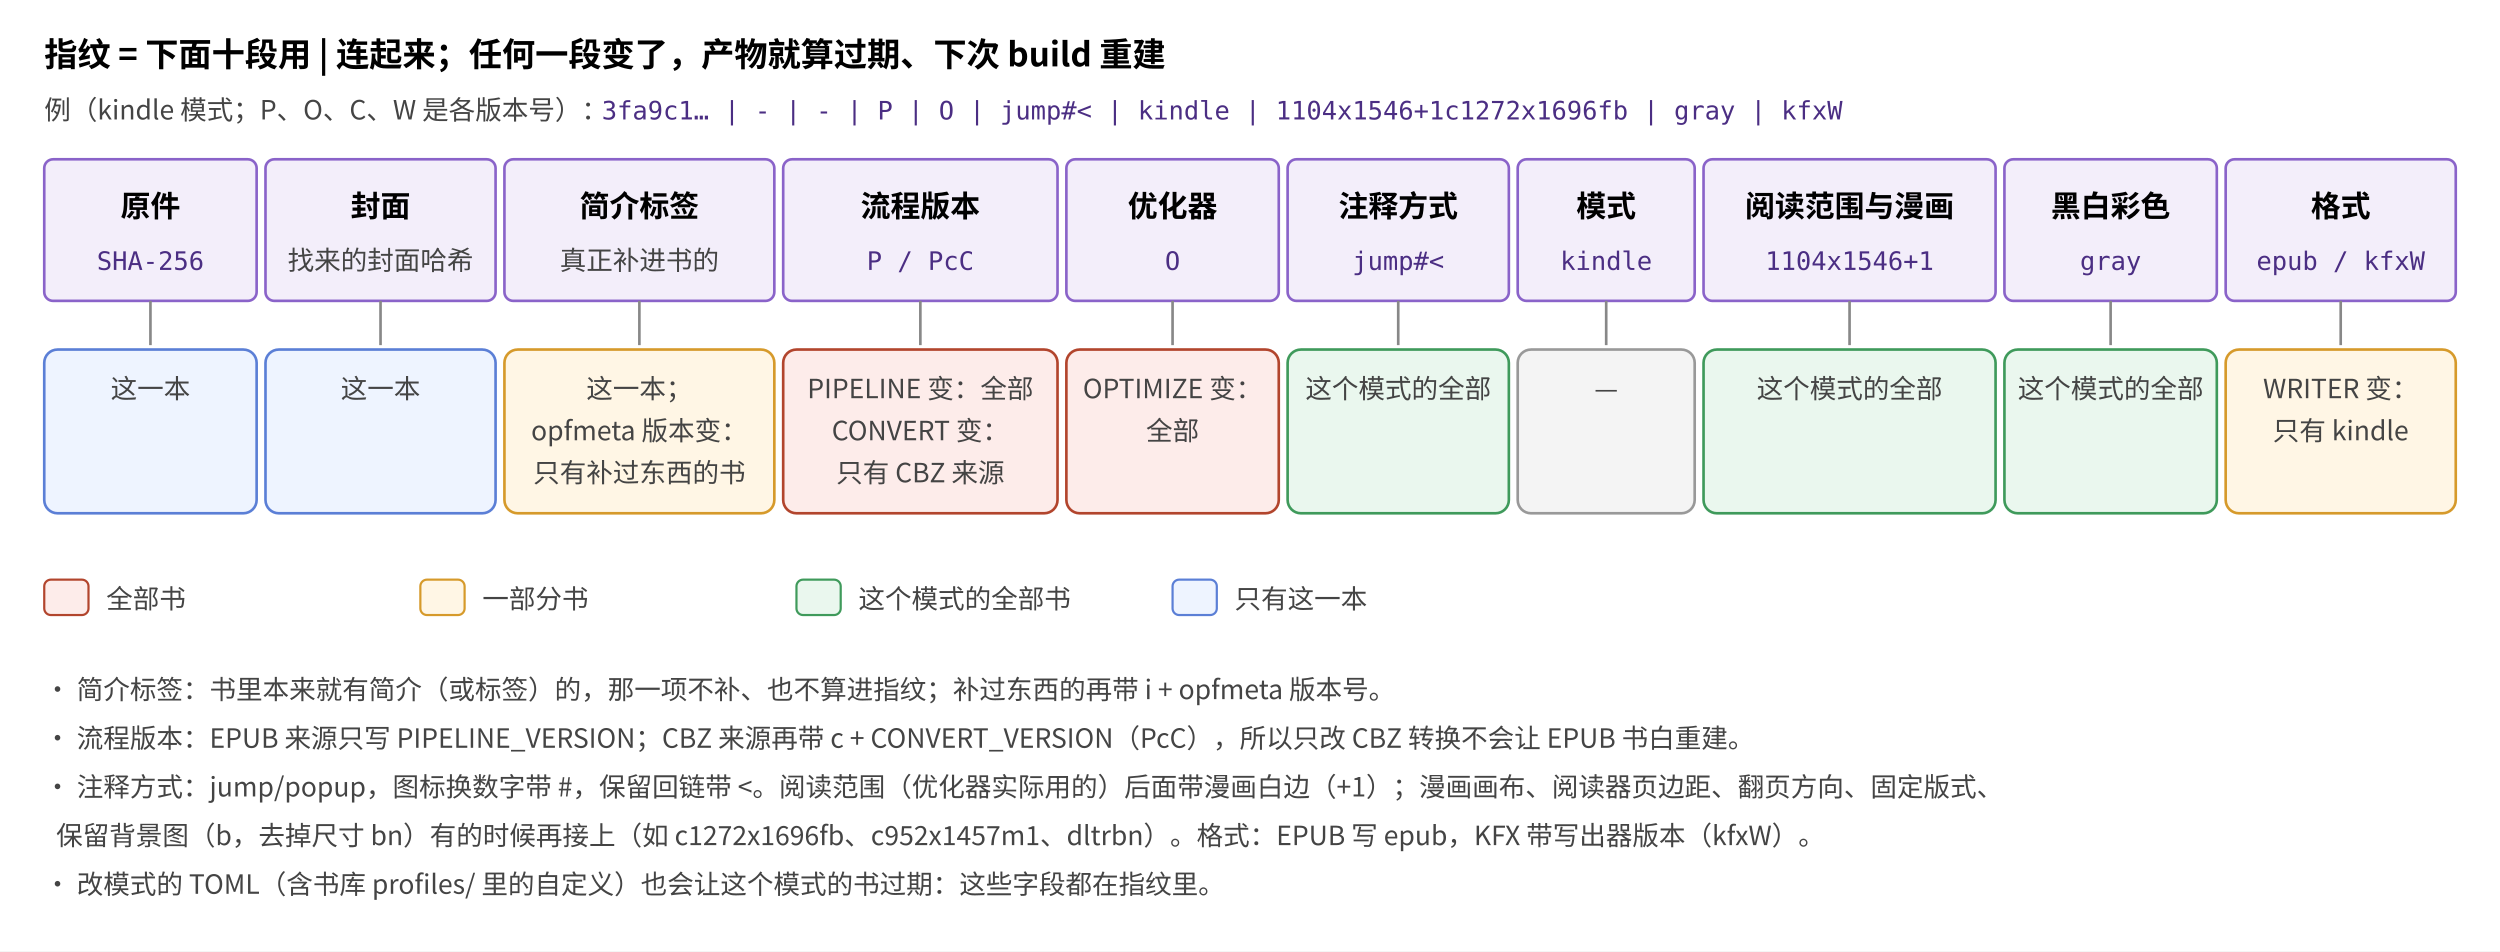
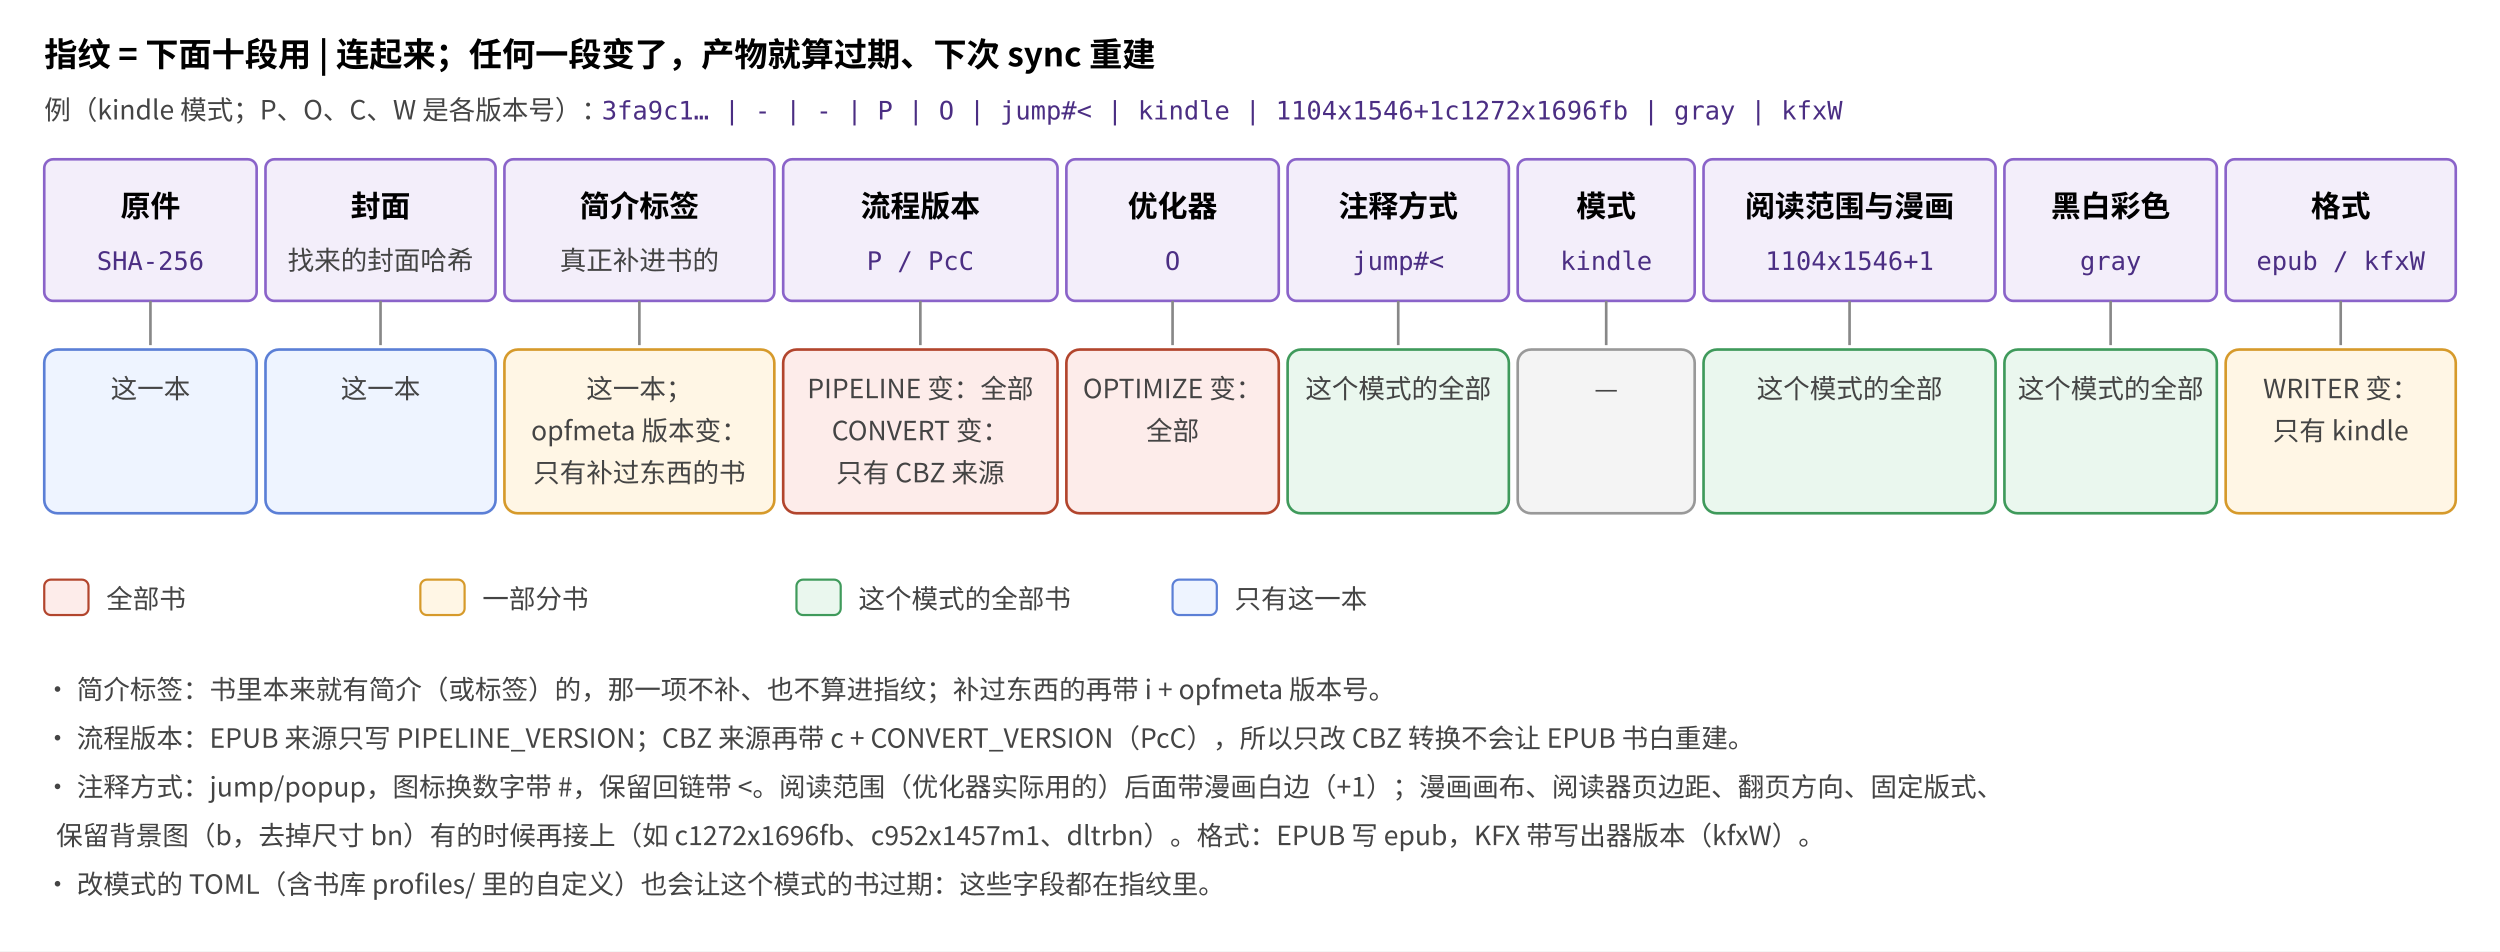
<svg xmlns="http://www.w3.org/2000/svg" viewBox="0 0 1130 430" font-family="'Noto Sans CJK SC','PingFang SC','Microsoft YaHei',sans-serif" font-size="13">
  <style>
    .h{font-weight:bold;font-size:13.5px}
    .s{font-size:12px;fill:#444}
    .m{font-family:monospace;font-size:11.5px;fill:#4b2e83;font-variant-ligatures:none}
    .t{font-weight:bold;font-size:15px}
  </style>
  <rect width="1130" height="430" fill="#ffffff" />
-   <text x="20" y="30" class="t">指纹 = 下面十段用 | 连起来；任何一段变了，产物就算过期、下次 build 重建</text>
+   <text x="20" y="30" class="t">指纹 = 下面十段用 | 连起来；任何一段变了，产物就算过期、下次 sync 重建</text>
  <text x="20" y="54" class="s">例（kindle 模式；P、O、C、W 是各版本号）：</text>
  <text x="272" y="54" class="m">3fa9c1… | - | - | P | O | jump#&lt; | kindle | 1104x1546+1c1272x1696fb | gray | kfxW</text>
  <rect x="20" y="72" width="96" height="64" rx="4" fill="#f3eefa" stroke="#8a63c9" stroke-width="1.2" />
  <text x="68.0" y="98" text-anchor="middle" class="h">原件</text>
  <text x="68.0" y="122" text-anchor="middle" class="m">SHA-256</text>
  <path d="M68.0 136 L68.0 156" stroke="#888" stroke-width="1.2" />
  <rect x="20" y="158" width="96" height="74" rx="6" fill="#eef4ff" stroke="#5b7fd6" stroke-width="1.2" />
  <text x="68.0" y="180" text-anchor="middle" class="s">这一本</text>
  <rect x="120" y="72" width="104" height="64" rx="4" fill="#f3eefa" stroke="#8a63c9" stroke-width="1.2" />
  <text x="172.0" y="98" text-anchor="middle" class="h">封面</text>
  <text x="172.0" y="122" text-anchor="middle" class="s">找来的封面哈希</text>
  <path d="M172.0 136 L172.0 156" stroke="#888" stroke-width="1.2" />
  <rect x="120" y="158" width="104" height="74" rx="6" fill="#eef4ff" stroke="#5b7fd6" stroke-width="1.2" />
  <text x="172.0" y="180" text-anchor="middle" class="s">这一本</text>
  <rect x="228" y="72" width="122" height="64" rx="4" fill="#f3eefa" stroke="#8a63c9" stroke-width="1.2" />
  <text x="289.0" y="98" text-anchor="middle" class="h">简介标签</text>
  <text x="289.0" y="122" text-anchor="middle" class="s">真正补进书的</text>
  <path d="M289.0 136 L289.0 156" stroke="#888" stroke-width="1.2" />
  <rect x="228" y="158" width="122" height="74" rx="6" fill="#fff6e5" stroke="#d69a2b" stroke-width="1.2" />
  <text x="289.0" y="180" text-anchor="middle" class="s">这一本；</text>
  <text x="289.0" y="199" text-anchor="middle" class="s">opfmeta 版本变：</text>
  <text x="289.0" y="218" text-anchor="middle" class="s">只有补过东西的书</text>
  <rect x="354" y="72" width="124" height="64" rx="4" fill="#f3eefa" stroke="#8a63c9" stroke-width="1.2" />
  <text x="416.0" y="98" text-anchor="middle" class="h">流程版本</text>
  <text x="416.0" y="122" text-anchor="middle" class="m">P / PcC</text>
  <path d="M416.0 136 L416.0 156" stroke="#888" stroke-width="1.2" />
  <rect x="354" y="158" width="124" height="74" rx="6" fill="#fdecea" stroke="#b2452d" stroke-width="1.2" />
  <text x="416.0" y="180" text-anchor="middle" class="s">PIPELINE 变：全部</text>
  <text x="416.0" y="199" text-anchor="middle" class="s">CONVERT 变：</text>
  <text x="416.0" y="218" text-anchor="middle" class="s">只有 CBZ 来源</text>
  <rect x="482" y="72" width="96" height="64" rx="4" fill="#f3eefa" stroke="#8a63c9" stroke-width="1.2" />
  <text x="530.0" y="98" text-anchor="middle" class="h">优化器</text>
  <text x="530.0" y="122" text-anchor="middle" class="m">O</text>
  <path d="M530.0 136 L530.0 156" stroke="#888" stroke-width="1.2" />
  <rect x="482" y="158" width="96" height="74" rx="6" fill="#fdecea" stroke="#b2452d" stroke-width="1.2" />
  <text x="530.0" y="180" text-anchor="middle" class="s">OPTIMIZE 变：</text>
  <text x="530.0" y="199" text-anchor="middle" class="s">全部</text>
  <rect x="582" y="72" width="100" height="64" rx="4" fill="#f3eefa" stroke="#8a63c9" stroke-width="1.2" />
  <text x="632.0" y="98" text-anchor="middle" class="h">注释方式</text>
  <text x="632.0" y="122" text-anchor="middle" class="m">jump#&lt;</text>
  <path d="M632.0 136 L632.0 156" stroke="#888" stroke-width="1.2" />
  <rect x="582" y="158" width="100" height="74" rx="6" fill="#eaf7ee" stroke="#3f9a5b" stroke-width="1.2" />
  <text x="632.0" y="180" text-anchor="middle" class="s">这个模式的全部</text>
  <rect x="686" y="72" width="80" height="64" rx="4" fill="#f3eefa" stroke="#8a63c9" stroke-width="1.2" />
  <text x="726.0" y="98" text-anchor="middle" class="h">模式</text>
  <text x="726.0" y="122" text-anchor="middle" class="m">kindle</text>
  <path d="M726.0 136 L726.0 156" stroke="#888" stroke-width="1.2" />
  <rect x="686" y="158" width="80" height="74" rx="6" fill="#f4f4f4" stroke="#999" stroke-width="1.2" />
  <text x="726.0" y="180" text-anchor="middle" class="s">—</text>
  <rect x="770" y="72" width="132" height="64" rx="4" fill="#f3eefa" stroke="#8a63c9" stroke-width="1.2" />
  <text x="836.0" y="98" text-anchor="middle" class="h">阅读范围与漫画</text>
  <text x="836.0" y="122" text-anchor="middle" class="m">1104x1546+1</text>
  <path d="M836.0 136 L836.0 156" stroke="#888" stroke-width="1.2" />
  <rect x="770" y="158" width="132" height="74" rx="6" fill="#eaf7ee" stroke="#3f9a5b" stroke-width="1.2" />
  <text x="836.0" y="180" text-anchor="middle" class="s">这个模式的全部</text>
  <rect x="906" y="72" width="96" height="64" rx="4" fill="#f3eefa" stroke="#8a63c9" stroke-width="1.2" />
  <text x="954.0" y="98" text-anchor="middle" class="h">黑白彩色</text>
  <text x="954.0" y="122" text-anchor="middle" class="m">gray</text>
  <path d="M954.0 136 L954.0 156" stroke="#888" stroke-width="1.2" />
  <rect x="906" y="158" width="96" height="74" rx="6" fill="#eaf7ee" stroke="#3f9a5b" stroke-width="1.2" />
  <text x="954.0" y="180" text-anchor="middle" class="s">这个模式的全部</text>
  <rect x="1006" y="72" width="104" height="64" rx="4" fill="#f3eefa" stroke="#8a63c9" stroke-width="1.2" />
  <text x="1058.0" y="98" text-anchor="middle" class="h">格式</text>
  <text x="1058.0" y="122" text-anchor="middle" class="m">epub / kfxW</text>
  <path d="M1058.0 136 L1058.0 156" stroke="#888" stroke-width="1.2" />
  <rect x="1006" y="158" width="104" height="74" rx="6" fill="#fff6e5" stroke="#d69a2b" stroke-width="1.2" />
  <text x="1058.0" y="180" text-anchor="middle" class="s">WRITER 变：</text>
  <text x="1058.0" y="199" text-anchor="middle" class="s">只有 kindle</text>
  <rect x="20" y="262" width="20" height="16" rx="3" fill="#fdecea" stroke="#b2452d" />
  <text x="48" y="275" class="s">全部书</text>
  <rect x="190" y="262" width="20" height="16" rx="3" fill="#fff6e5" stroke="#d69a2b" />
  <text x="218" y="275" class="s">一部分书</text>
  <rect x="360" y="262" width="20" height="16" rx="3" fill="#eaf7ee" stroke="#3f9a5b" />
  <text x="388" y="275" class="s">这个模式的全部书</text>
  <rect x="530" y="262" width="20" height="16" rx="3" fill="#eef4ff" stroke="#5b7fd6" />
  <text x="558" y="275" class="s">只有这一本</text>
  <text x="20" y="316" class="s" xml:space="preserve">· 简介标签：书里本来就有简介（或标签）的，那一项不补、也不算进指纹；补过东西的再带 i + opfmeta 版本号。</text>
  <text x="20" y="338" class="s" xml:space="preserve">· 流程版本：EPUB 来源只写 PIPELINE_VERSION；CBZ 来源再带 c + CONVERT_VERSION（PcC），所以只改 CBZ 转换不会让 EPUB 书白重建。</text>
  <text x="20" y="360" class="s" xml:space="preserve">· 注释方式：jump/popup，图标换数字带 #，保留回链带 &lt;。阅读范围（优化器实际用的）后面带漫画白边（+1）；漫画画布、阅读器页边距、翻页方向、固定版式、</text>
  <text x="20" y="382" class="s" xml:space="preserve">  保留背景图（b，去掉尺寸 bn）有的时候再接上（如 c1272x1696fb、c952x1457m1、dltrbn）。格式：EPUB 写 epub，KFX 带写出器版本（kfxW）。</text>
  <text x="20" y="404" class="s" xml:space="preserve">· 改模式的 TOML（含书库 profiles/ 里的自定义）也会让这个模式的书过期：这些字段都在指纹里。</text>
</svg>
